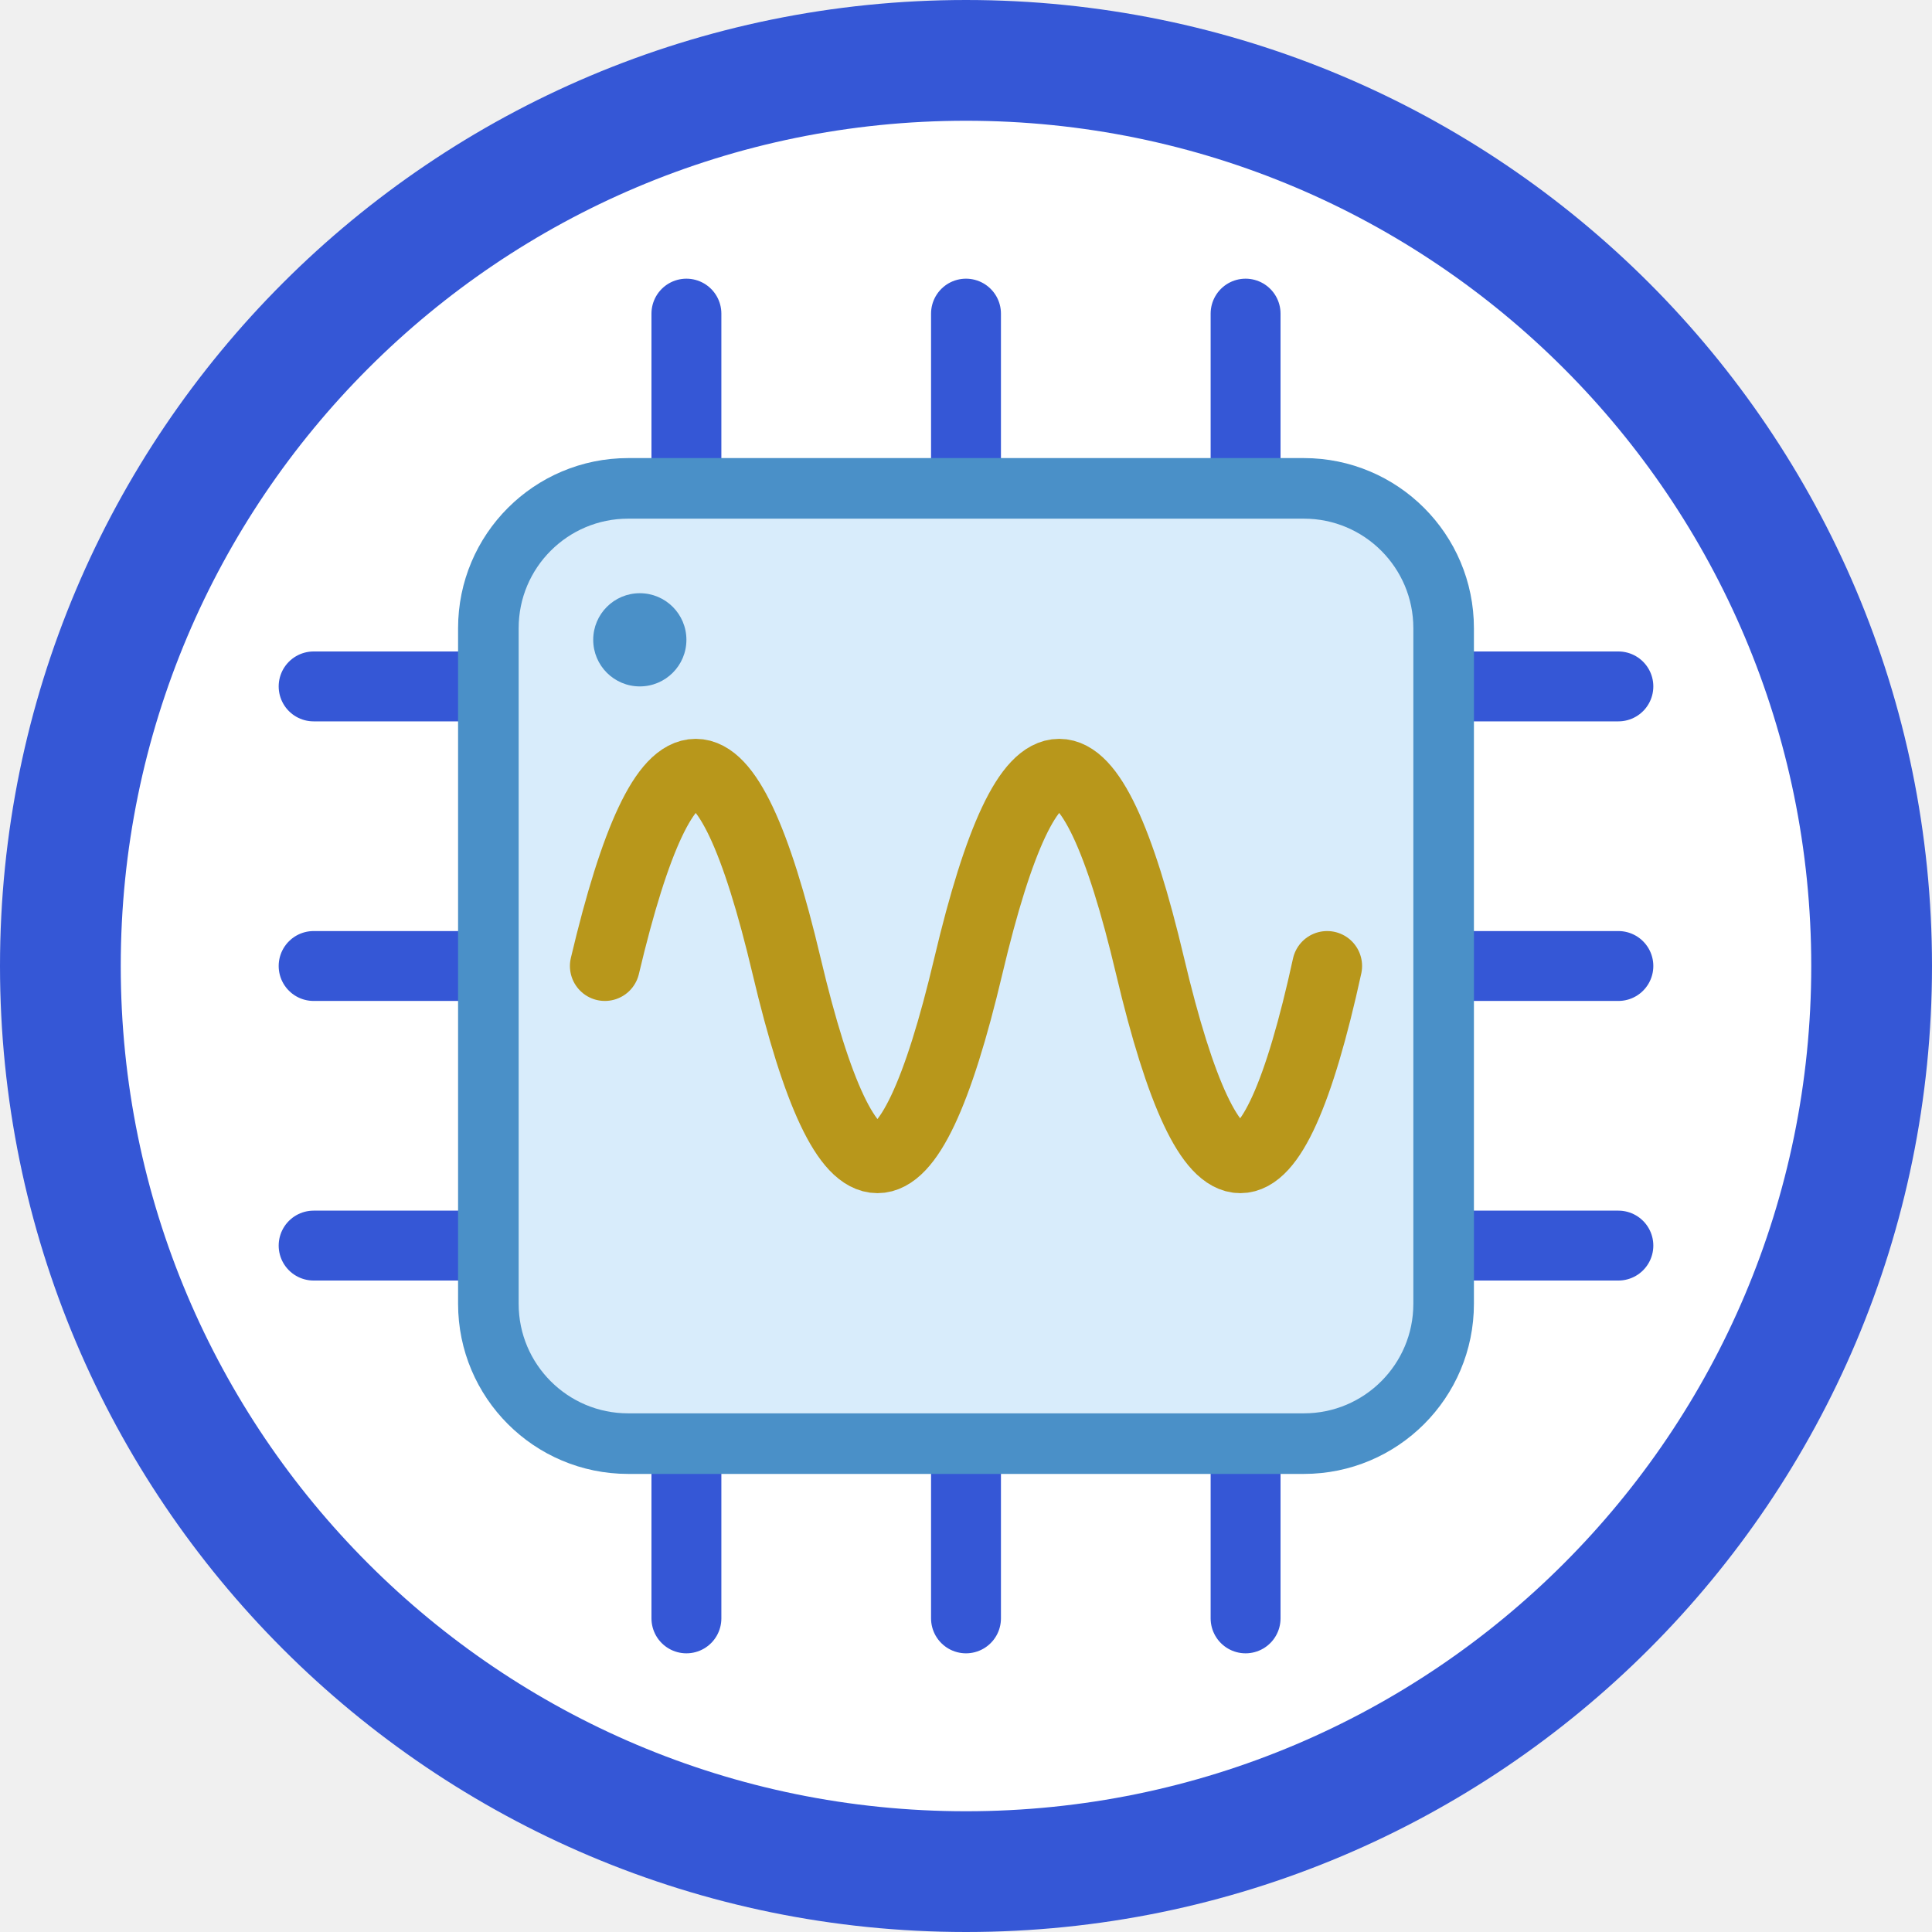
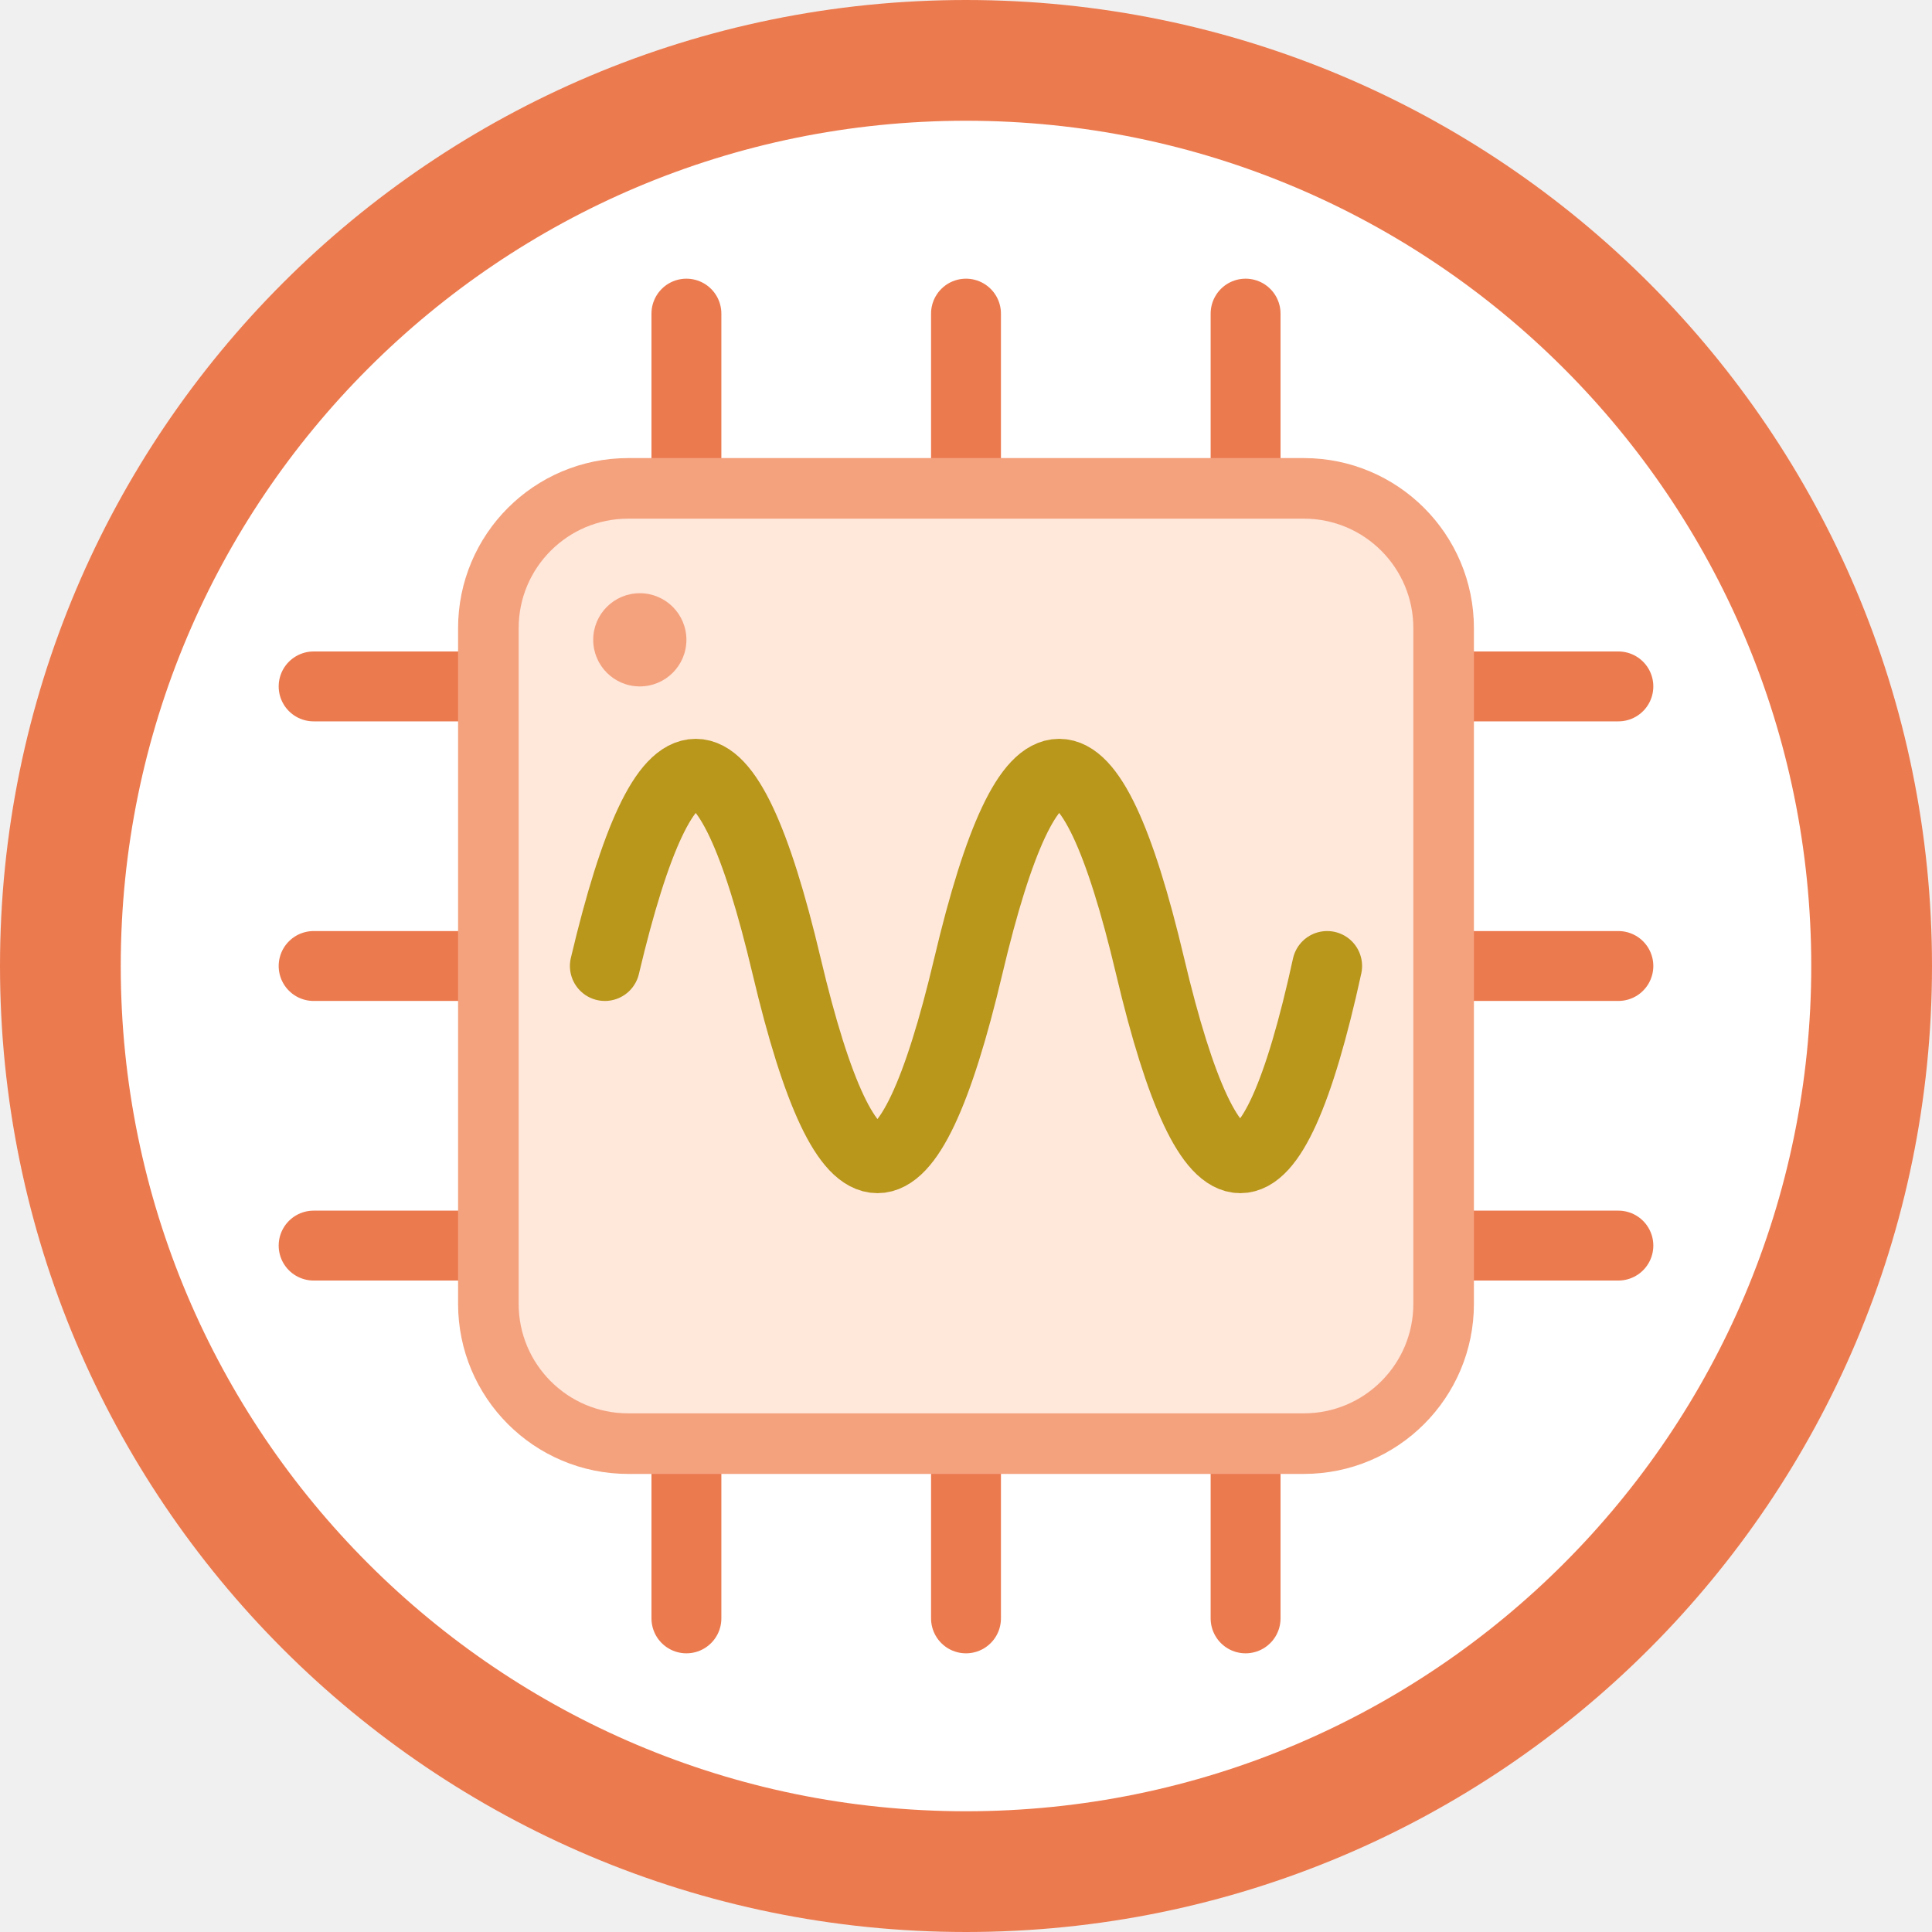
<svg xmlns="http://www.w3.org/2000/svg" viewBox="0 0 64 64" data-badge="1">
-   <circle cx="32" cy="32" r="30" fill="#ffffff" stroke="#3557d6" stroke-width="4" />
+   <circle cx="32" cy="32" r="30" fill="#ffffff" stroke="#ec7a4f" stroke-width="4" />
  <svg x="9" y="9" width="46" height="46" viewBox="2.2 2.2 59.6 59.6">
-     <g stroke="#3557d6" stroke-width="3" stroke-linecap="round">
+     <g stroke="#ec7a4f" stroke-width="3" stroke-linecap="round">
      <path d="M20 4v8M32 4v8M44 4v8M20 52v8M32 52v8M44 52v8M4 20h8M4 32h8M4 44h8M52 20h8M52 32h8M52 44h8" />
    </g>
-     <rect x="11.5" y="11.5" width="41" height="41" rx="6" fill="#d8ecfb" stroke="#4a90c8" stroke-width="2.6" />
+     <rect x="11.5" y="11.5" width="41" height="41" rx="6" fill="#ffe7da" stroke="#f4a27e" stroke-width="2.6" />
    <path d="M16.5 32c2.6-11 5.2-11 7.8 0s5.2 11 7.8 0 5.2-11 7.8 0 5.2 11 7.6 0" fill="none" stroke="#b8971b" stroke-width="3" stroke-linecap="round" />
-     <circle cx="18" cy="18" r="2" fill="#4a90c8" />
+     <circle cx="18" cy="18" r="2" fill="#f4a27e" />
  </svg>
</svg>
